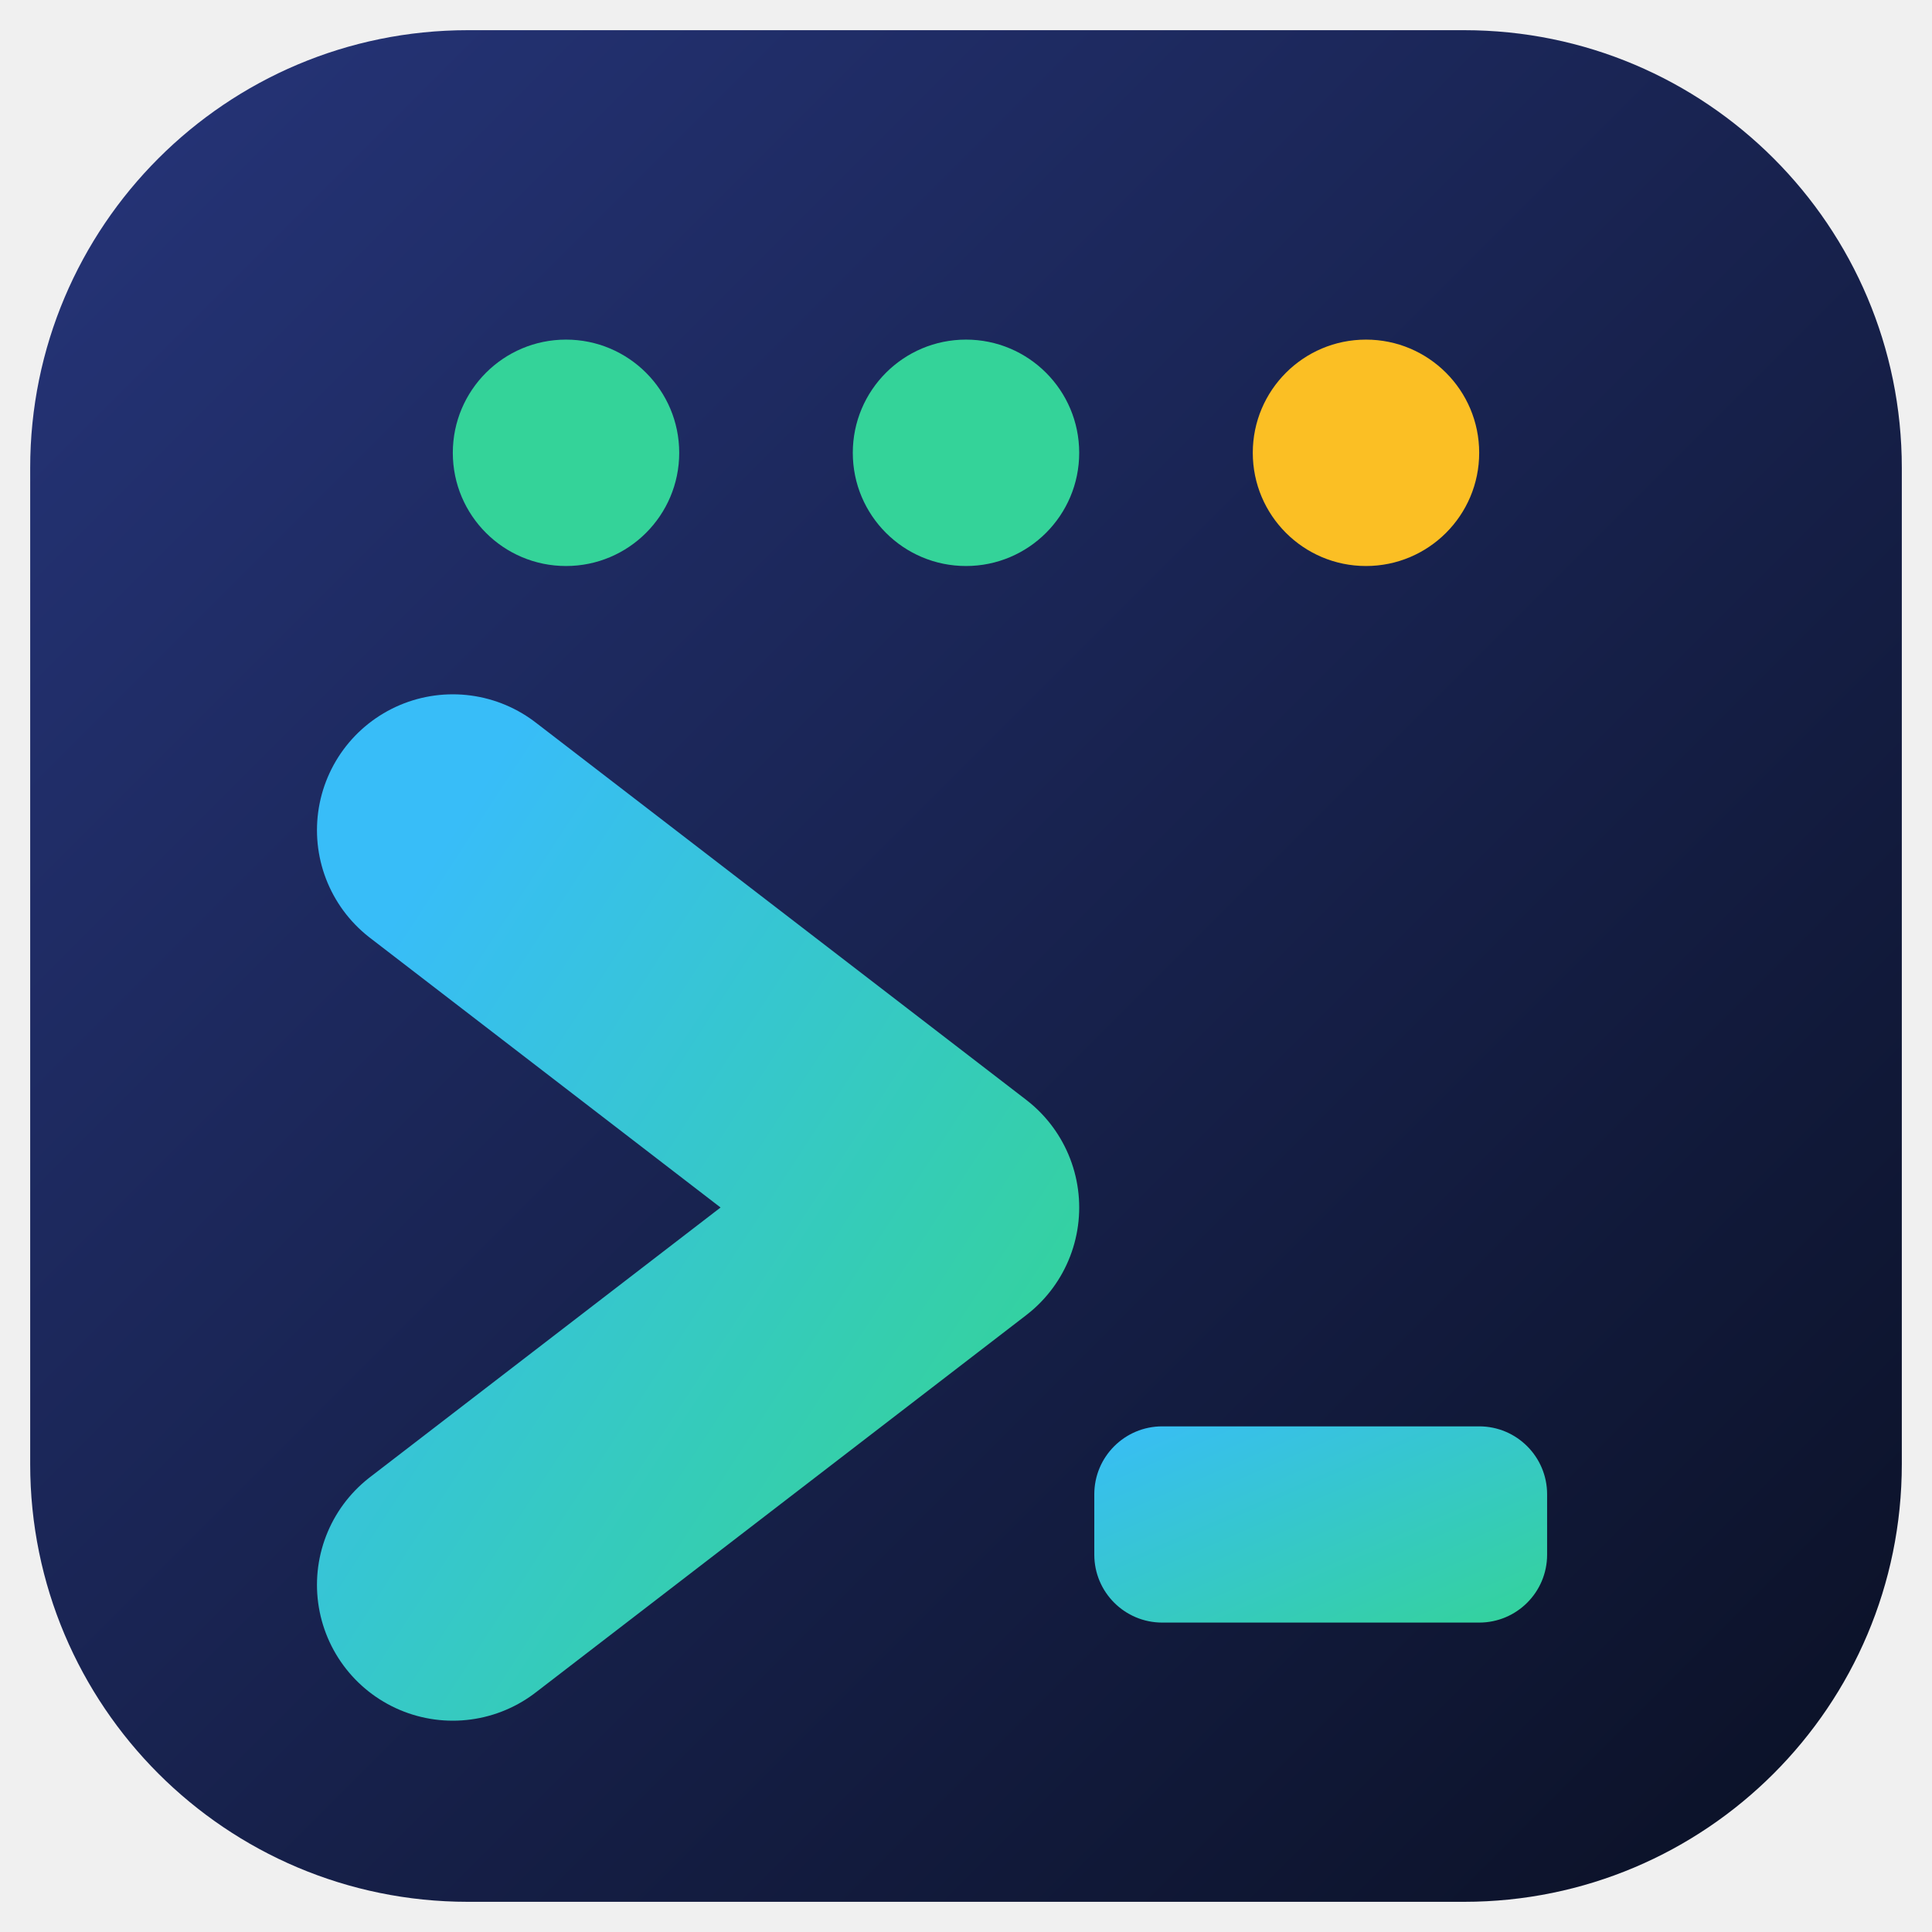
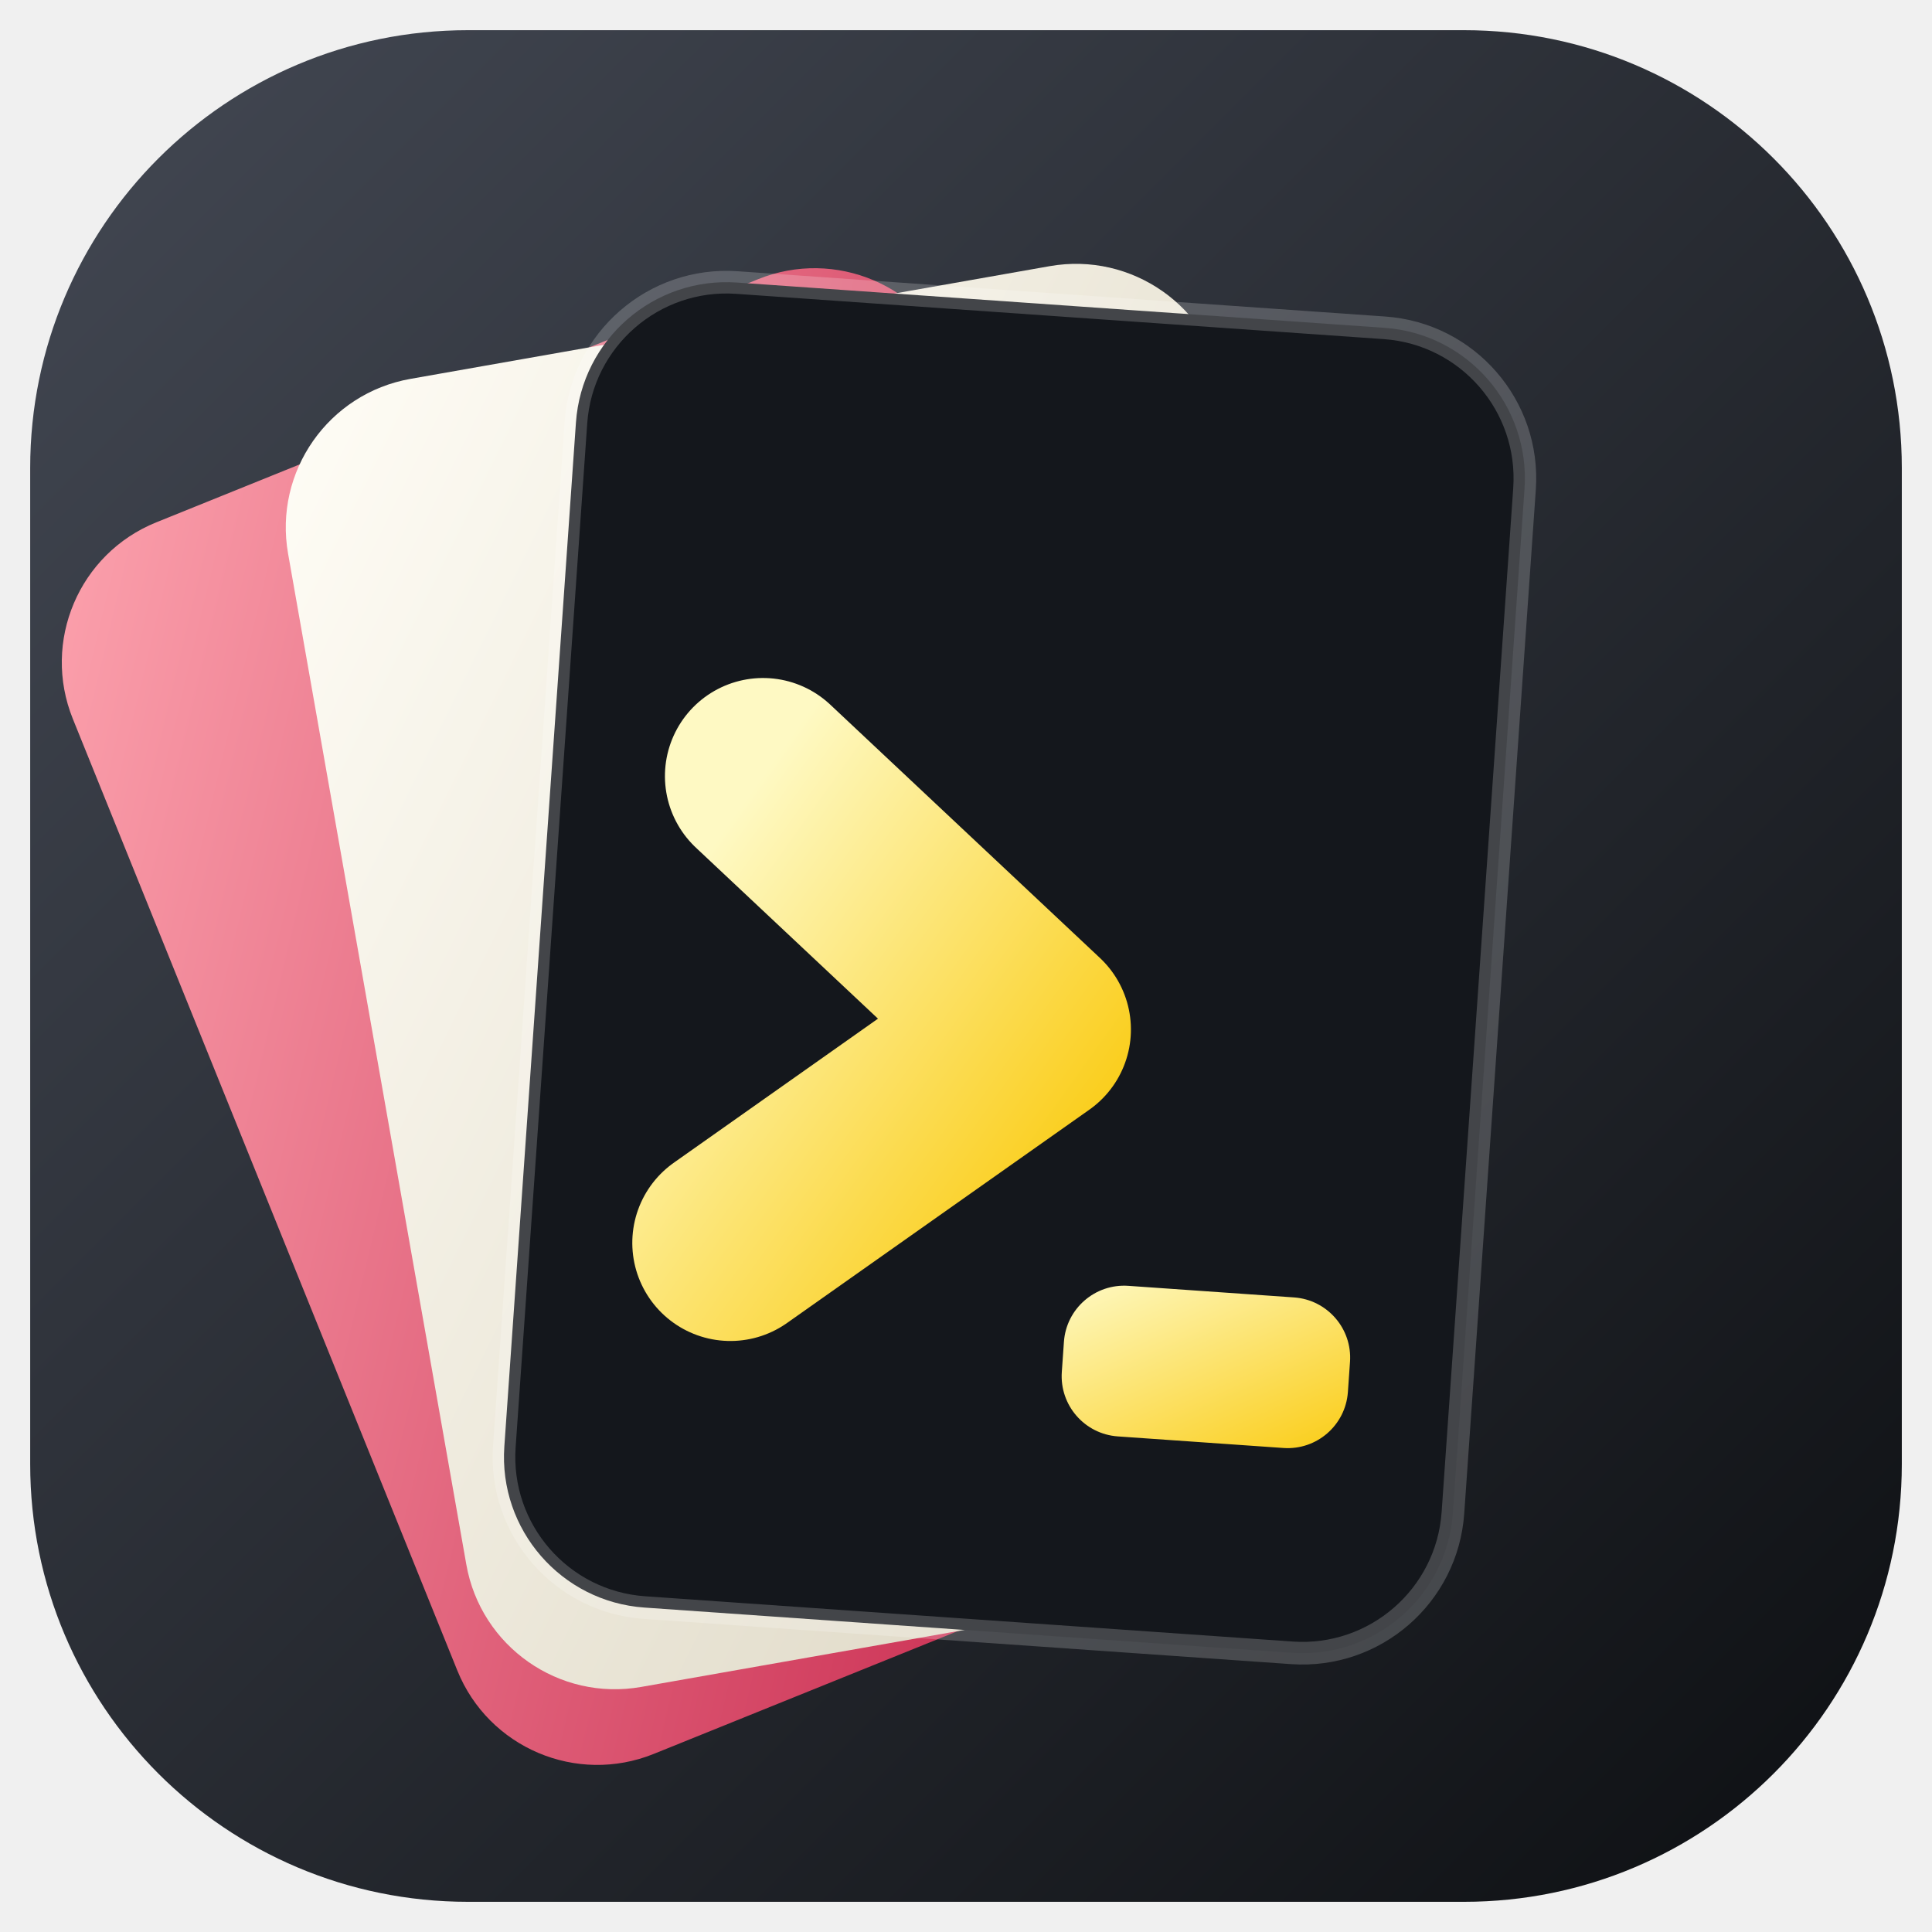
<svg xmlns="http://www.w3.org/2000/svg" viewBox="0 0 512 512" width="512" height="512">
  <defs>
    <linearGradient id="bg" x1="0" y1="0" x2="1" y2="1">
-       <stop offset="0" stop-color="#26357a" />
-       <stop offset="1" stop-color="#0a1024" />
+       <stop offset="0" stop-color="#434853" />
+       <stop offset="1" stop-color="#0d0f12" />
    </linearGradient>
-     <linearGradient id="accent" x1="0" y1="0" x2="1" y2="1">
-       <stop offset="0" stop-color="#38bdf8" />
-       <stop offset="1" stop-color="#34d399" />
+     <linearGradient id="amber" x1="0" y1="0" x2="1" y2="1">
+       <stop offset="0" stop-color="#fda4af" />
+       <stop offset="1" stop-color="#be123c" />
+     </linearGradient>
+     <linearGradient id="bone" x1="0" y1="0" x2="1" y2="1">
+       <stop offset="0" stop-color="#fffdf6" />
+       <stop offset="1" stop-color="#d8d1bc" />
+     </linearGradient>
+     <linearGradient id="glyph" x1="0" y1="0" x2="1" y2="1">
+       <stop offset="0" stop-color="#fef9c3" />
+       <stop offset="1" stop-color="#facc15" />
    </linearGradient>
  </defs>
  <rect x="8" y="8" width="496" height="496" rx="116" fill="url(#bg)" />
-   <circle cx="150" cy="120" r="30" fill="#34d399" />
-   <circle cx="256" cy="120" r="30" fill="#34d399" />
-   <circle cx="362" cy="120" r="30" fill="#fbbf24" />
-   <polyline points="120,220 250,320 120,420" fill="none" stroke="url(#accent)" stroke-width="72" stroke-linecap="round" stroke-linejoin="round" />
-   <rect x="290" y="378" width="120" height="52" rx="18" fill="url(#accent)" />
+   <rect x="130" y="80" width="252" height="352" rx="40" fill="url(#amber)" transform="rotate(-22 256 440)" />
+   <rect x="130" y="80" width="252" height="352" rx="40" fill="url(#bone)" transform="rotate(-10 256 440)" />
+   <g transform="rotate(4 256 440)">
+     <rect x="130" y="80" width="252" height="352" rx="40" fill="#14171c" stroke="#ffffff" stroke-opacity="0.2" stroke-width="6" />
+     <polyline points="186,210 262,272 186,334" fill="none" stroke="url(#glyph)" stroke-width="52" stroke-linecap="round" stroke-linejoin="round" />
+     <rect x="276" y="338" width="76" height="40" rx="16" fill="url(#glyph)" />
+   </g>
</svg>
